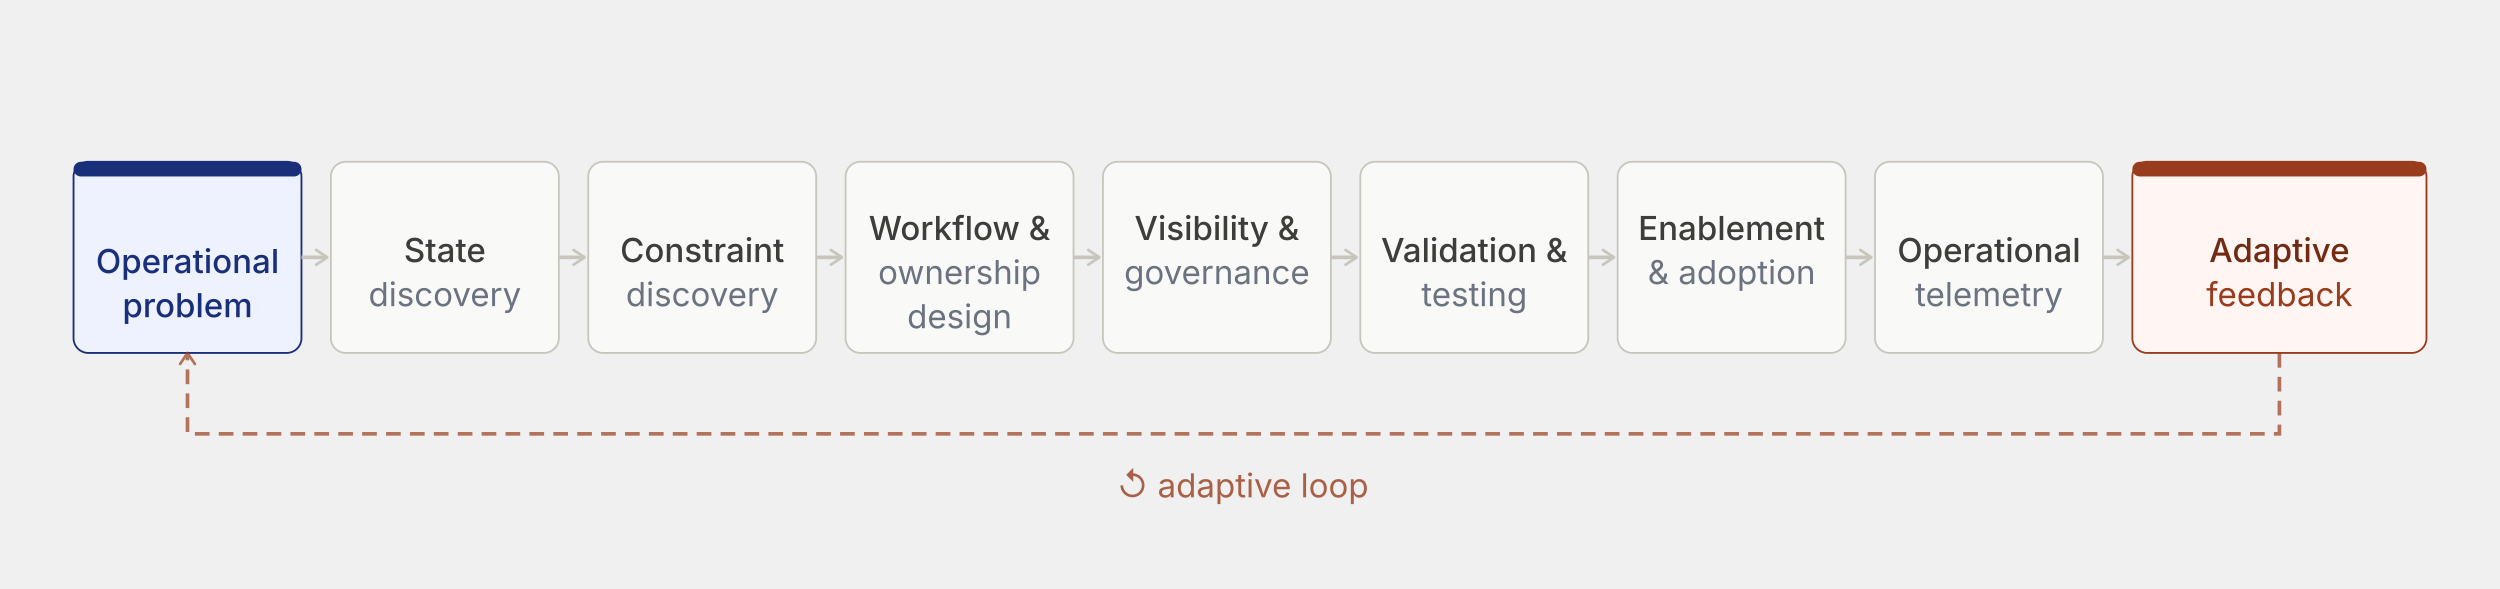
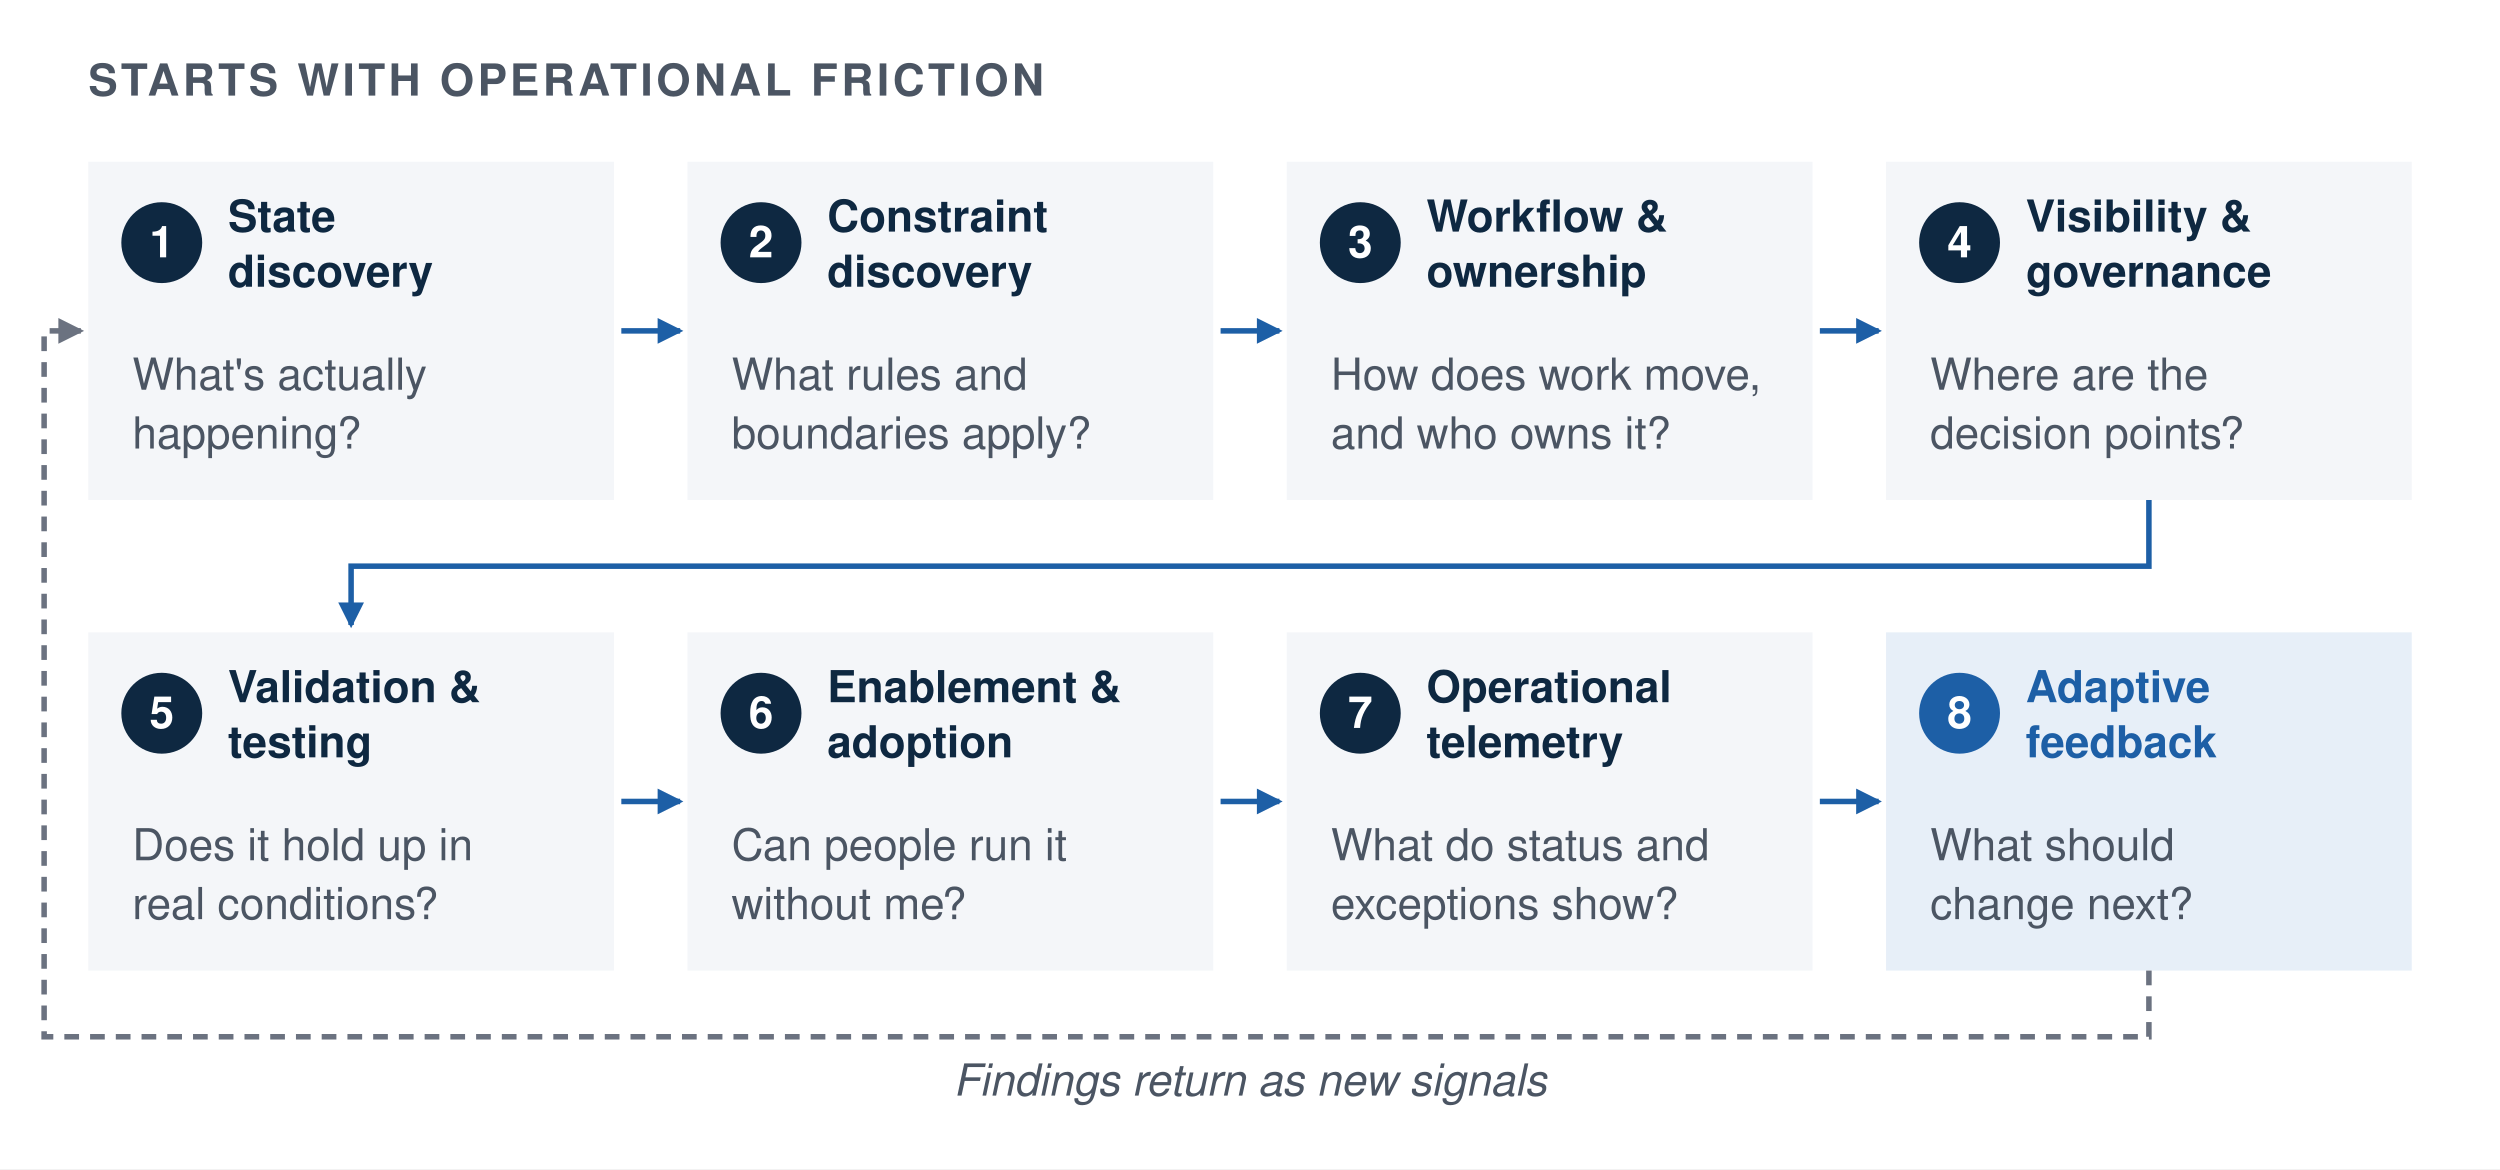
- <svg xmlns="http://www.w3.org/2000/svg" width="100%" viewBox="0 0 680 160" role="img" style="">
+ <svg xmlns="http://www.w3.org/2000/svg" viewBox="0 0 680 318" width="100%" role="img" aria-labelledby="t d">
  <defs>
-     <marker id="arrow" viewBox="0 0 10 10" refX="8" refY="5" markerWidth="5" markerHeight="5" orient="auto-start-reverse">
-       <path d="M2 1L8 5L2 9" fill="none" stroke="context-stroke" stroke-width="1.5" stroke-linecap="round" stroke-linejoin="round" />
+     <marker id="ab" viewBox="0 0 8 8" refX="7" refY="4" markerWidth="7" markerHeight="7" markerUnits="userSpaceOnUse" orient="auto">
+       <path d="M0,0 L8,4 L0,8 z" fill="#1D5FA6" />
+     </marker>
+     <marker id="ag" viewBox="0 0 8 8" refX="7" refY="4" markerWidth="7" markerHeight="7" markerUnits="userSpaceOnUse" orient="auto">
+       <path d="M0,0 L8,4 L0,8 z" fill="#6B7280" />
    </marker>
  </defs>
-   <g style="fill:rgb(0, 0, 0);stroke:none;color:rgb(0, 0, 0);stroke-width:1px;stroke-linecap:butt;stroke-linejoin:miter;opacity:1;font-family:&quot;Anthropic Sans&quot;, -apple-system, &quot;system-ui&quot;, &quot;Segoe UI&quot;, sans-serif;font-size:16px;font-weight:400;text-anchor:start;dominant-baseline:auto">
-     <rect x="20" y="44" width="62" height="52" rx="4" fill="#eef2ff" stroke="#1a2f7a" stroke-width="0.5" style="fill:rgb(238, 242, 255);stroke:rgb(26, 47, 122);color:rgb(0, 0, 0);stroke-width:0.5px;stroke-linecap:butt;stroke-linejoin:miter;opacity:1;font-family:&quot;Anthropic Sans&quot;, -apple-system, &quot;system-ui&quot;, &quot;Segoe UI&quot;, sans-serif;font-size:16px;font-weight:400;text-anchor:start;dominant-baseline:auto" />
-     <rect x="20" y="44" width="62" height="4" rx="2" fill="#1a2f7a" style="fill:rgb(26, 47, 122);stroke:none;color:rgb(0, 0, 0);stroke-width:1px;stroke-linecap:butt;stroke-linejoin:miter;opacity:1;font-family:&quot;Anthropic Sans&quot;, -apple-system, &quot;system-ui&quot;, &quot;Segoe UI&quot;, sans-serif;font-size:16px;font-weight:400;text-anchor:start;dominant-baseline:auto" />
-     <text x="51" y="71" text-anchor="middle" dominant-baseline="central" font-family="&quot;Anthropic Sans&quot;,-apple-system,sans-serif" font-size="9" font-weight="500" fill="#1a2f7a" style="fill:rgb(26, 47, 122);stroke:none;color:rgb(0, 0, 0);stroke-width:1px;stroke-linecap:butt;stroke-linejoin:miter;opacity:1;font-family:&quot;Anthropic Sans&quot;, -apple-system, sans-serif;font-size:9px;font-weight:500;text-anchor:middle;dominant-baseline:central">Operational</text>
-     <text x="51" y="83" text-anchor="middle" dominant-baseline="central" font-family="&quot;Anthropic Sans&quot;,-apple-system,sans-serif" font-size="9" font-weight="500" fill="#1a2f7a" style="fill:rgb(26, 47, 122);stroke:none;color:rgb(0, 0, 0);stroke-width:1px;stroke-linecap:butt;stroke-linejoin:miter;opacity:1;font-family:&quot;Anthropic Sans&quot;, -apple-system, sans-serif;font-size:9px;font-weight:500;text-anchor:middle;dominant-baseline:central">problem</text>
+   <rect width="680" height="318" fill="#FFFFFF" />
+   <g font-family="Helvetica, Arial, sans-serif">
+     <text x="24" y="26" font-size="12" font-weight="700" letter-spacing="0.96" fill="#4B5563">STARTS WITH OPERATIONAL FRICTION</text>
+     <rect x="24" y="44" width="143" height="92" fill="#F4F6F9" />
+     <circle cx="44" cy="66" r="11" fill="#0E2841" />
+     <text x="44" y="70" font-size="12" font-weight="700" fill="#FFFFFF" text-anchor="middle">1</text>
+     <text x="62" y="63" font-size="12" font-weight="700" fill="#0E2841">State</text>
+     <text x="62" y="78" font-size="12" font-weight="700" fill="#0E2841">discovery</text>
+     <text x="36" y="106" font-size="12" fill="#4B5563">What's actually</text>
+     <text x="36" y="122" font-size="12" fill="#4B5563">happening?</text>
+     <rect x="187" y="44" width="143" height="92" fill="#F4F6F9" />
+     <circle cx="207" cy="66" r="11" fill="#0E2841" />
+     <text x="207" y="70" font-size="12" font-weight="700" fill="#FFFFFF" text-anchor="middle">2</text>
+     <text x="225" y="63" font-size="12" font-weight="700" fill="#0E2841">Constraint</text>
+     <text x="225" y="78" font-size="12" font-weight="700" fill="#0E2841">discovery</text>
+     <text x="199" y="106" font-size="12" fill="#4B5563">What rules and</text>
+     <text x="199" y="122" font-size="12" fill="#4B5563">boundaries apply?</text>
+     <rect x="350" y="44" width="143" height="92" fill="#F4F6F9" />
+     <circle cx="370" cy="66" r="11" fill="#0E2841" />
+     <text x="370" y="70" font-size="12" font-weight="700" fill="#FFFFFF" text-anchor="middle">3</text>
+     <text x="388" y="63" font-size="12" font-weight="700" fill="#0E2841">Workflow &amp;</text>
+     <text x="388" y="78" font-size="12" font-weight="700" fill="#0E2841">ownership</text>
+     <text x="362" y="106" font-size="12" fill="#4B5563">How does work move,</text>
+     <text x="362" y="122" font-size="12" fill="#4B5563">and who owns it?</text>
+     <rect x="513" y="44" width="143" height="92" fill="#F4F6F9" />
+     <circle cx="533" cy="66" r="11" fill="#0E2841" />
+     <text x="533" y="70" font-size="12" font-weight="700" fill="#FFFFFF" text-anchor="middle">4</text>
+     <text x="551" y="63" font-size="12" font-weight="700" fill="#0E2841">Visibility &amp;</text>
+     <text x="551" y="78" font-size="12" font-weight="700" fill="#0E2841">governance</text>
+     <text x="525" y="106" font-size="12" fill="#4B5563">Where are the</text>
+     <text x="525" y="122" font-size="12" fill="#4B5563">decision points?</text>
+     <rect x="24" y="172" width="143" height="92" fill="#F4F6F9" />
+     <circle cx="44" cy="194" r="11" fill="#0E2841" />
+     <text x="44" y="198" font-size="12" font-weight="700" fill="#FFFFFF" text-anchor="middle">5</text>
+     <text x="62" y="191" font-size="12" font-weight="700" fill="#0E2841">Validation &amp;</text>
+     <text x="62" y="206" font-size="12" font-weight="700" fill="#0E2841">testing</text>
+     <text x="36" y="234" font-size="12" fill="#4B5563">Does it hold up in</text>
+     <text x="36" y="250" font-size="12" fill="#4B5563">real conditions?</text>
+     <rect x="187" y="172" width="143" height="92" fill="#F4F6F9" />
+     <circle cx="207" cy="194" r="11" fill="#0E2841" />
+     <text x="207" y="198" font-size="12" font-weight="700" fill="#FFFFFF" text-anchor="middle">6</text>
+     <text x="225" y="191" font-size="12" font-weight="700" fill="#0E2841">Enablement &amp;</text>
+     <text x="225" y="206" font-size="12" font-weight="700" fill="#0E2841">adoption</text>
+     <text x="199" y="234" font-size="12" fill="#4B5563">Can people run it</text>
+     <text x="199" y="250" font-size="12" fill="#4B5563">without me?</text>
+     <rect x="350" y="172" width="143" height="92" fill="#F4F6F9" />
+     <circle cx="370" cy="194" r="11" fill="#0E2841" />
+     <text x="370" y="198" font-size="12" font-weight="700" fill="#FFFFFF" text-anchor="middle">7</text>
+     <text x="388" y="191" font-size="12" font-weight="700" fill="#0E2841">Operational</text>
+     <text x="388" y="206" font-size="12" font-weight="700" fill="#0E2841">telemetry</text>
+     <text x="362" y="234" font-size="12" fill="#4B5563">What do status and</text>
+     <text x="362" y="250" font-size="12" fill="#4B5563">exceptions show?</text>
+     <rect x="513" y="172" width="143" height="92" fill="#E7EFF8" />
+     <circle cx="533" cy="194" r="11" fill="#1D5FA6" />
+     <text x="533" y="198" font-size="12" font-weight="700" fill="#FFFFFF" text-anchor="middle">8</text>
+     <text x="551" y="191" font-size="12" font-weight="700" fill="#1D5FA6">Adaptive</text>
+     <text x="551" y="206" font-size="12" font-weight="700" fill="#1D5FA6">feedback</text>
+     <text x="525" y="234" font-size="12" fill="#4B5563">What should</text>
+     <text x="525" y="250" font-size="12" fill="#4B5563">change next?</text>
+     <path d="M169,90.0 H185" stroke="#1D5FA6" stroke-width="1.5" marker-end="url(#ab)" />
+     <path d="M332,90.0 H348" stroke="#1D5FA6" stroke-width="1.5" marker-end="url(#ab)" />
+     <path d="M495,90.0 H511" stroke="#1D5FA6" stroke-width="1.5" marker-end="url(#ab)" />
+     <path d="M169,218.0 H185" stroke="#1D5FA6" stroke-width="1.5" marker-end="url(#ab)" />
+     <path d="M332,218.0 H348" stroke="#1D5FA6" stroke-width="1.5" marker-end="url(#ab)" />
+     <path d="M495,218.0 H511" stroke="#1D5FA6" stroke-width="1.5" marker-end="url(#ab)" />
+     <path d="M584.5,136 V154 H95.5 V170" stroke="#1D5FA6" stroke-width="1.5" fill="none" marker-end="url(#ab)" />
+     <path d="M584.5,264 V282 H12 V90.0 H22" stroke="#6B7280" stroke-width="1.5" stroke-dasharray="4 3" fill="none" marker-end="url(#ag)" />
+     <text x="340" y="298" font-size="12" font-style="italic" fill="#4B5563" text-anchor="middle">Findings return as new signals</text>
  </g>
-   <line x1="82" y1="70" x2="89" y2="70" stroke="#c8c6bc" stroke-width="1" marker-end="url(#arrow)" style="fill:rgb(0, 0, 0);stroke:rgb(200, 198, 188);color:rgb(0, 0, 0);stroke-width:1px;stroke-linecap:butt;stroke-linejoin:miter;opacity:1;font-family:&quot;Anthropic Sans&quot;, -apple-system, &quot;system-ui&quot;, &quot;Segoe UI&quot;, sans-serif;font-size:16px;font-weight:400;text-anchor:start;dominant-baseline:auto" />
-   <g style="fill:rgb(0, 0, 0);stroke:none;color:rgb(0, 0, 0);stroke-width:1px;stroke-linecap:butt;stroke-linejoin:miter;opacity:1;font-family:&quot;Anthropic Sans&quot;, -apple-system, &quot;system-ui&quot;, &quot;Segoe UI&quot;, sans-serif;font-size:16px;font-weight:400;text-anchor:start;dominant-baseline:auto">
-     <rect x="90" y="44" width="62" height="52" rx="4" fill="#f9f9f7" stroke="#c8c6bc" stroke-width="0.5" style="fill:rgb(249, 249, 247);stroke:rgb(200, 198, 188);color:rgb(0, 0, 0);stroke-width:0.5px;stroke-linecap:butt;stroke-linejoin:miter;opacity:1;font-family:&quot;Anthropic Sans&quot;, -apple-system, &quot;system-ui&quot;, &quot;Segoe UI&quot;, sans-serif;font-size:16px;font-weight:400;text-anchor:start;dominant-baseline:auto" />
-     <text x="121" y="68" text-anchor="middle" dominant-baseline="central" font-family="&quot;Anthropic Sans&quot;,-apple-system,sans-serif" font-size="9" font-weight="500" fill="#3d3d3a" style="fill:rgb(61, 61, 58);stroke:none;color:rgb(0, 0, 0);stroke-width:1px;stroke-linecap:butt;stroke-linejoin:miter;opacity:1;font-family:&quot;Anthropic Sans&quot;, -apple-system, sans-serif;font-size:9px;font-weight:500;text-anchor:middle;dominant-baseline:central">State</text>
-     <text x="121" y="80" text-anchor="middle" dominant-baseline="central" font-family="&quot;Anthropic Sans&quot;,-apple-system,sans-serif" font-size="9" fill="#6b7280" style="fill:rgb(107, 114, 128);stroke:none;color:rgb(0, 0, 0);stroke-width:1px;stroke-linecap:butt;stroke-linejoin:miter;opacity:1;font-family:&quot;Anthropic Sans&quot;, -apple-system, sans-serif;font-size:9px;font-weight:400;text-anchor:middle;dominant-baseline:central">discovery</text>
-   </g>
-   <line x1="152" y1="70" x2="159" y2="70" stroke="#c8c6bc" stroke-width="1" marker-end="url(#arrow)" style="fill:rgb(0, 0, 0);stroke:rgb(200, 198, 188);color:rgb(0, 0, 0);stroke-width:1px;stroke-linecap:butt;stroke-linejoin:miter;opacity:1;font-family:&quot;Anthropic Sans&quot;, -apple-system, &quot;system-ui&quot;, &quot;Segoe UI&quot;, sans-serif;font-size:16px;font-weight:400;text-anchor:start;dominant-baseline:auto" />
-   <g style="fill:rgb(0, 0, 0);stroke:none;color:rgb(0, 0, 0);stroke-width:1px;stroke-linecap:butt;stroke-linejoin:miter;opacity:1;font-family:&quot;Anthropic Sans&quot;, -apple-system, &quot;system-ui&quot;, &quot;Segoe UI&quot;, sans-serif;font-size:16px;font-weight:400;text-anchor:start;dominant-baseline:auto">
-     <rect x="160" y="44" width="62" height="52" rx="4" fill="#f9f9f7" stroke="#c8c6bc" stroke-width="0.5" style="fill:rgb(249, 249, 247);stroke:rgb(200, 198, 188);color:rgb(0, 0, 0);stroke-width:0.5px;stroke-linecap:butt;stroke-linejoin:miter;opacity:1;font-family:&quot;Anthropic Sans&quot;, -apple-system, &quot;system-ui&quot;, &quot;Segoe UI&quot;, sans-serif;font-size:16px;font-weight:400;text-anchor:start;dominant-baseline:auto" />
-     <text x="191" y="68" text-anchor="middle" dominant-baseline="central" font-family="&quot;Anthropic Sans&quot;,-apple-system,sans-serif" font-size="9" font-weight="500" fill="#3d3d3a" style="fill:rgb(61, 61, 58);stroke:none;color:rgb(0, 0, 0);stroke-width:1px;stroke-linecap:butt;stroke-linejoin:miter;opacity:1;font-family:&quot;Anthropic Sans&quot;, -apple-system, sans-serif;font-size:9px;font-weight:500;text-anchor:middle;dominant-baseline:central">Constraint</text>
-     <text x="191" y="80" text-anchor="middle" dominant-baseline="central" font-family="&quot;Anthropic Sans&quot;,-apple-system,sans-serif" font-size="9" fill="#6b7280" style="fill:rgb(107, 114, 128);stroke:none;color:rgb(0, 0, 0);stroke-width:1px;stroke-linecap:butt;stroke-linejoin:miter;opacity:1;font-family:&quot;Anthropic Sans&quot;, -apple-system, sans-serif;font-size:9px;font-weight:400;text-anchor:middle;dominant-baseline:central">discovery</text>
-   </g>
-   <line x1="222" y1="70" x2="229" y2="70" stroke="#c8c6bc" stroke-width="1" marker-end="url(#arrow)" style="fill:rgb(0, 0, 0);stroke:rgb(200, 198, 188);color:rgb(0, 0, 0);stroke-width:1px;stroke-linecap:butt;stroke-linejoin:miter;opacity:1;font-family:&quot;Anthropic Sans&quot;, -apple-system, &quot;system-ui&quot;, &quot;Segoe UI&quot;, sans-serif;font-size:16px;font-weight:400;text-anchor:start;dominant-baseline:auto" />
-   <g style="fill:rgb(0, 0, 0);stroke:none;color:rgb(0, 0, 0);stroke-width:1px;stroke-linecap:butt;stroke-linejoin:miter;opacity:1;font-family:&quot;Anthropic Sans&quot;, -apple-system, &quot;system-ui&quot;, &quot;Segoe UI&quot;, sans-serif;font-size:16px;font-weight:400;text-anchor:start;dominant-baseline:auto">
-     <rect x="230" y="44" width="62" height="52" rx="4" fill="#f9f9f7" stroke="#c8c6bc" stroke-width="0.5" style="fill:rgb(249, 249, 247);stroke:rgb(200, 198, 188);color:rgb(0, 0, 0);stroke-width:0.5px;stroke-linecap:butt;stroke-linejoin:miter;opacity:1;font-family:&quot;Anthropic Sans&quot;, -apple-system, &quot;system-ui&quot;, &quot;Segoe UI&quot;, sans-serif;font-size:16px;font-weight:400;text-anchor:start;dominant-baseline:auto" />
-     <text x="261" y="62" text-anchor="middle" dominant-baseline="central" font-family="&quot;Anthropic Sans&quot;,-apple-system,sans-serif" font-size="9" font-weight="500" fill="#3d3d3a" style="fill:rgb(61, 61, 58);stroke:none;color:rgb(0, 0, 0);stroke-width:1px;stroke-linecap:butt;stroke-linejoin:miter;opacity:1;font-family:&quot;Anthropic Sans&quot;, -apple-system, sans-serif;font-size:9px;font-weight:500;text-anchor:middle;dominant-baseline:central">Workflow &amp;</text>
-     <text x="261" y="74" text-anchor="middle" dominant-baseline="central" font-family="&quot;Anthropic Sans&quot;,-apple-system,sans-serif" font-size="9" fill="#6b7280" style="fill:rgb(107, 114, 128);stroke:none;color:rgb(0, 0, 0);stroke-width:1px;stroke-linecap:butt;stroke-linejoin:miter;opacity:1;font-family:&quot;Anthropic Sans&quot;, -apple-system, sans-serif;font-size:9px;font-weight:400;text-anchor:middle;dominant-baseline:central">ownership</text>
-     <text x="261" y="86" text-anchor="middle" dominant-baseline="central" font-family="&quot;Anthropic Sans&quot;,-apple-system,sans-serif" font-size="9" fill="#6b7280" style="fill:rgb(107, 114, 128);stroke:none;color:rgb(0, 0, 0);stroke-width:1px;stroke-linecap:butt;stroke-linejoin:miter;opacity:1;font-family:&quot;Anthropic Sans&quot;, -apple-system, sans-serif;font-size:9px;font-weight:400;text-anchor:middle;dominant-baseline:central">design</text>
-   </g>
-   <line x1="292" y1="70" x2="299" y2="70" stroke="#c8c6bc" stroke-width="1" marker-end="url(#arrow)" style="fill:rgb(0, 0, 0);stroke:rgb(200, 198, 188);color:rgb(0, 0, 0);stroke-width:1px;stroke-linecap:butt;stroke-linejoin:miter;opacity:1;font-family:&quot;Anthropic Sans&quot;, -apple-system, &quot;system-ui&quot;, &quot;Segoe UI&quot;, sans-serif;font-size:16px;font-weight:400;text-anchor:start;dominant-baseline:auto" />
-   <g style="fill:rgb(0, 0, 0);stroke:none;color:rgb(0, 0, 0);stroke-width:1px;stroke-linecap:butt;stroke-linejoin:miter;opacity:1;font-family:&quot;Anthropic Sans&quot;, -apple-system, &quot;system-ui&quot;, &quot;Segoe UI&quot;, sans-serif;font-size:16px;font-weight:400;text-anchor:start;dominant-baseline:auto">
-     <rect x="300" y="44" width="62" height="52" rx="4" fill="#f9f9f7" stroke="#c8c6bc" stroke-width="0.5" style="fill:rgb(249, 249, 247);stroke:rgb(200, 198, 188);color:rgb(0, 0, 0);stroke-width:0.5px;stroke-linecap:butt;stroke-linejoin:miter;opacity:1;font-family:&quot;Anthropic Sans&quot;, -apple-system, &quot;system-ui&quot;, &quot;Segoe UI&quot;, sans-serif;font-size:16px;font-weight:400;text-anchor:start;dominant-baseline:auto" />
-     <text x="331" y="62" text-anchor="middle" dominant-baseline="central" font-family="&quot;Anthropic Sans&quot;,-apple-system,sans-serif" font-size="9" font-weight="500" fill="#3d3d3a" style="fill:rgb(61, 61, 58);stroke:none;color:rgb(0, 0, 0);stroke-width:1px;stroke-linecap:butt;stroke-linejoin:miter;opacity:1;font-family:&quot;Anthropic Sans&quot;, -apple-system, sans-serif;font-size:9px;font-weight:500;text-anchor:middle;dominant-baseline:central">Visibility &amp;</text>
-     <text x="331" y="74" text-anchor="middle" dominant-baseline="central" font-family="&quot;Anthropic Sans&quot;,-apple-system,sans-serif" font-size="9" fill="#6b7280" style="fill:rgb(107, 114, 128);stroke:none;color:rgb(0, 0, 0);stroke-width:1px;stroke-linecap:butt;stroke-linejoin:miter;opacity:1;font-family:&quot;Anthropic Sans&quot;, -apple-system, sans-serif;font-size:9px;font-weight:400;text-anchor:middle;dominant-baseline:central">governance</text>
-   </g>
-   <line x1="362" y1="70" x2="369" y2="70" stroke="#c8c6bc" stroke-width="1" marker-end="url(#arrow)" style="fill:rgb(0, 0, 0);stroke:rgb(200, 198, 188);color:rgb(0, 0, 0);stroke-width:1px;stroke-linecap:butt;stroke-linejoin:miter;opacity:1;font-family:&quot;Anthropic Sans&quot;, -apple-system, &quot;system-ui&quot;, &quot;Segoe UI&quot;, sans-serif;font-size:16px;font-weight:400;text-anchor:start;dominant-baseline:auto" />
-   <g style="fill:rgb(0, 0, 0);stroke:none;color:rgb(0, 0, 0);stroke-width:1px;stroke-linecap:butt;stroke-linejoin:miter;opacity:1;font-family:&quot;Anthropic Sans&quot;, -apple-system, &quot;system-ui&quot;, &quot;Segoe UI&quot;, sans-serif;font-size:16px;font-weight:400;text-anchor:start;dominant-baseline:auto">
-     <rect x="370" y="44" width="62" height="52" rx="4" fill="#f9f9f7" stroke="#c8c6bc" stroke-width="0.5" style="fill:rgb(249, 249, 247);stroke:rgb(200, 198, 188);color:rgb(0, 0, 0);stroke-width:0.5px;stroke-linecap:butt;stroke-linejoin:miter;opacity:1;font-family:&quot;Anthropic Sans&quot;, -apple-system, &quot;system-ui&quot;, &quot;Segoe UI&quot;, sans-serif;font-size:16px;font-weight:400;text-anchor:start;dominant-baseline:auto" />
-     <text x="401" y="68" text-anchor="middle" dominant-baseline="central" font-family="&quot;Anthropic Sans&quot;,-apple-system,sans-serif" font-size="9" font-weight="500" fill="#3d3d3a" style="fill:rgb(61, 61, 58);stroke:none;color:rgb(0, 0, 0);stroke-width:1px;stroke-linecap:butt;stroke-linejoin:miter;opacity:1;font-family:&quot;Anthropic Sans&quot;, -apple-system, sans-serif;font-size:9px;font-weight:500;text-anchor:middle;dominant-baseline:central">Validation &amp;</text>
-     <text x="401" y="80" text-anchor="middle" dominant-baseline="central" font-family="&quot;Anthropic Sans&quot;,-apple-system,sans-serif" font-size="9" fill="#6b7280" style="fill:rgb(107, 114, 128);stroke:none;color:rgb(0, 0, 0);stroke-width:1px;stroke-linecap:butt;stroke-linejoin:miter;opacity:1;font-family:&quot;Anthropic Sans&quot;, -apple-system, sans-serif;font-size:9px;font-weight:400;text-anchor:middle;dominant-baseline:central">testing</text>
-   </g>
-   <line x1="432" y1="70" x2="439" y2="70" stroke="#c8c6bc" stroke-width="1" marker-end="url(#arrow)" style="fill:rgb(0, 0, 0);stroke:rgb(200, 198, 188);color:rgb(0, 0, 0);stroke-width:1px;stroke-linecap:butt;stroke-linejoin:miter;opacity:1;font-family:&quot;Anthropic Sans&quot;, -apple-system, &quot;system-ui&quot;, &quot;Segoe UI&quot;, sans-serif;font-size:16px;font-weight:400;text-anchor:start;dominant-baseline:auto" />
-   <g style="fill:rgb(0, 0, 0);stroke:none;color:rgb(0, 0, 0);stroke-width:1px;stroke-linecap:butt;stroke-linejoin:miter;opacity:1;font-family:&quot;Anthropic Sans&quot;, -apple-system, &quot;system-ui&quot;, &quot;Segoe UI&quot;, sans-serif;font-size:16px;font-weight:400;text-anchor:start;dominant-baseline:auto">
-     <rect x="440" y="44" width="62" height="52" rx="4" fill="#f9f9f7" stroke="#c8c6bc" stroke-width="0.5" style="fill:rgb(249, 249, 247);stroke:rgb(200, 198, 188);color:rgb(0, 0, 0);stroke-width:0.5px;stroke-linecap:butt;stroke-linejoin:miter;opacity:1;font-family:&quot;Anthropic Sans&quot;, -apple-system, &quot;system-ui&quot;, &quot;Segoe UI&quot;, sans-serif;font-size:16px;font-weight:400;text-anchor:start;dominant-baseline:auto" />
-     <text x="471" y="62" text-anchor="middle" dominant-baseline="central" font-family="&quot;Anthropic Sans&quot;,-apple-system,sans-serif" font-size="9" font-weight="500" fill="#3d3d3a" style="fill:rgb(61, 61, 58);stroke:none;color:rgb(0, 0, 0);stroke-width:1px;stroke-linecap:butt;stroke-linejoin:miter;opacity:1;font-family:&quot;Anthropic Sans&quot;, -apple-system, sans-serif;font-size:9px;font-weight:500;text-anchor:middle;dominant-baseline:central">Enablement</text>
-     <text x="471" y="74" text-anchor="middle" dominant-baseline="central" font-family="&quot;Anthropic Sans&quot;,-apple-system,sans-serif" font-size="9" fill="#6b7280" style="fill:rgb(107, 114, 128);stroke:none;color:rgb(0, 0, 0);stroke-width:1px;stroke-linecap:butt;stroke-linejoin:miter;opacity:1;font-family:&quot;Anthropic Sans&quot;, -apple-system, sans-serif;font-size:9px;font-weight:400;text-anchor:middle;dominant-baseline:central">&amp; adoption</text>
-   </g>
-   <line x1="502" y1="70" x2="509" y2="70" stroke="#c8c6bc" stroke-width="1" marker-end="url(#arrow)" style="fill:rgb(0, 0, 0);stroke:rgb(200, 198, 188);color:rgb(0, 0, 0);stroke-width:1px;stroke-linecap:butt;stroke-linejoin:miter;opacity:1;font-family:&quot;Anthropic Sans&quot;, -apple-system, &quot;system-ui&quot;, &quot;Segoe UI&quot;, sans-serif;font-size:16px;font-weight:400;text-anchor:start;dominant-baseline:auto" />
-   <g style="fill:rgb(0, 0, 0);stroke:none;color:rgb(0, 0, 0);stroke-width:1px;stroke-linecap:butt;stroke-linejoin:miter;opacity:1;font-family:&quot;Anthropic Sans&quot;, -apple-system, &quot;system-ui&quot;, &quot;Segoe UI&quot;, sans-serif;font-size:16px;font-weight:400;text-anchor:start;dominant-baseline:auto">
-     <rect x="510" y="44" width="62" height="52" rx="4" fill="#f9f9f7" stroke="#c8c6bc" stroke-width="0.5" style="fill:rgb(249, 249, 247);stroke:rgb(200, 198, 188);color:rgb(0, 0, 0);stroke-width:0.5px;stroke-linecap:butt;stroke-linejoin:miter;opacity:1;font-family:&quot;Anthropic Sans&quot;, -apple-system, &quot;system-ui&quot;, &quot;Segoe UI&quot;, sans-serif;font-size:16px;font-weight:400;text-anchor:start;dominant-baseline:auto" />
-     <text x="541" y="68" text-anchor="middle" dominant-baseline="central" font-family="&quot;Anthropic Sans&quot;,-apple-system,sans-serif" font-size="9" font-weight="500" fill="#3d3d3a" style="fill:rgb(61, 61, 58);stroke:none;color:rgb(0, 0, 0);stroke-width:1px;stroke-linecap:butt;stroke-linejoin:miter;opacity:1;font-family:&quot;Anthropic Sans&quot;, -apple-system, sans-serif;font-size:9px;font-weight:500;text-anchor:middle;dominant-baseline:central">Operational</text>
-     <text x="541" y="80" text-anchor="middle" dominant-baseline="central" font-family="&quot;Anthropic Sans&quot;,-apple-system,sans-serif" font-size="9" fill="#6b7280" style="fill:rgb(107, 114, 128);stroke:none;color:rgb(0, 0, 0);stroke-width:1px;stroke-linecap:butt;stroke-linejoin:miter;opacity:1;font-family:&quot;Anthropic Sans&quot;, -apple-system, sans-serif;font-size:9px;font-weight:400;text-anchor:middle;dominant-baseline:central">telemetry</text>
-   </g>
-   <line x1="572" y1="70" x2="579" y2="70" stroke="#c8c6bc" stroke-width="1" marker-end="url(#arrow)" style="fill:rgb(0, 0, 0);stroke:rgb(200, 198, 188);color:rgb(0, 0, 0);stroke-width:1px;stroke-linecap:butt;stroke-linejoin:miter;opacity:1;font-family:&quot;Anthropic Sans&quot;, -apple-system, &quot;system-ui&quot;, &quot;Segoe UI&quot;, sans-serif;font-size:16px;font-weight:400;text-anchor:start;dominant-baseline:auto" />
-   <g style="fill:rgb(0, 0, 0);stroke:none;color:rgb(0, 0, 0);stroke-width:1px;stroke-linecap:butt;stroke-linejoin:miter;opacity:1;font-family:&quot;Anthropic Sans&quot;, -apple-system, &quot;system-ui&quot;, &quot;Segoe UI&quot;, sans-serif;font-size:16px;font-weight:400;text-anchor:start;dominant-baseline:auto">
-     <rect x="580" y="44" width="80" height="52" rx="4" fill="#fff5f2" stroke="#993c1d" stroke-width="0.5" style="fill:rgb(255, 245, 242);stroke:rgb(153, 60, 29);color:rgb(0, 0, 0);stroke-width:0.5px;stroke-linecap:butt;stroke-linejoin:miter;opacity:1;font-family:&quot;Anthropic Sans&quot;, -apple-system, &quot;system-ui&quot;, &quot;Segoe UI&quot;, sans-serif;font-size:16px;font-weight:400;text-anchor:start;dominant-baseline:auto" />
-     <rect x="580" y="44" width="80" height="4" rx="2" fill="#993c1d" style="fill:rgb(153, 60, 29);stroke:none;color:rgb(0, 0, 0);stroke-width:1px;stroke-linecap:butt;stroke-linejoin:miter;opacity:1;font-family:&quot;Anthropic Sans&quot;, -apple-system, &quot;system-ui&quot;, &quot;Segoe UI&quot;, sans-serif;font-size:16px;font-weight:400;text-anchor:start;dominant-baseline:auto" />
-     <text x="620" y="68" text-anchor="middle" dominant-baseline="central" font-family="&quot;Anthropic Sans&quot;,-apple-system,sans-serif" font-size="9" font-weight="500" fill="#712b13" style="fill:rgb(113, 43, 19);stroke:none;color:rgb(0, 0, 0);stroke-width:1px;stroke-linecap:butt;stroke-linejoin:miter;opacity:1;font-family:&quot;Anthropic Sans&quot;, -apple-system, sans-serif;font-size:9px;font-weight:500;text-anchor:middle;dominant-baseline:central">Adaptive</text>
-     <text x="620" y="80" text-anchor="middle" dominant-baseline="central" font-family="&quot;Anthropic Sans&quot;,-apple-system,sans-serif" font-size="9" fill="#993c1d" style="fill:rgb(153, 60, 29);stroke:none;color:rgb(0, 0, 0);stroke-width:1px;stroke-linecap:butt;stroke-linejoin:miter;opacity:1;font-family:&quot;Anthropic Sans&quot;, -apple-system, sans-serif;font-size:9px;font-weight:400;text-anchor:middle;dominant-baseline:central">feedback</text>
-   </g>
-   <path d="M620 96 L620 118 L51 118 L51 96" fill="none" stroke="#993c1d" stroke-width="1" stroke-dasharray="4 2.5" marker-end="url(#arrow)" opacity="0.7" style="fill:none;stroke:rgb(153, 60, 29);color:rgb(0, 0, 0);stroke-width:1px;stroke-dasharray:4px, 2.5px;stroke-linecap:butt;stroke-linejoin:miter;opacity:0.7;font-family:&quot;Anthropic Sans&quot;, -apple-system, &quot;system-ui&quot;, &quot;Segoe UI&quot;, sans-serif;font-size:16px;font-weight:400;text-anchor:start;dominant-baseline:auto" />
-   <text x="338" y="132" text-anchor="middle" dominant-baseline="central" font-family="&quot;Anthropic Sans&quot;,-apple-system,sans-serif" font-size="9" fill="#993c1d" opacity="0.8" style="fill:rgb(153, 60, 29);stroke:none;color:rgb(0, 0, 0);stroke-width:1px;stroke-linecap:butt;stroke-linejoin:miter;opacity:0.8;font-family:&quot;Anthropic Sans&quot;, -apple-system, sans-serif;font-size:9px;font-weight:400;text-anchor:middle;dominant-baseline:central">↺ adaptive loop</text>
</svg>
